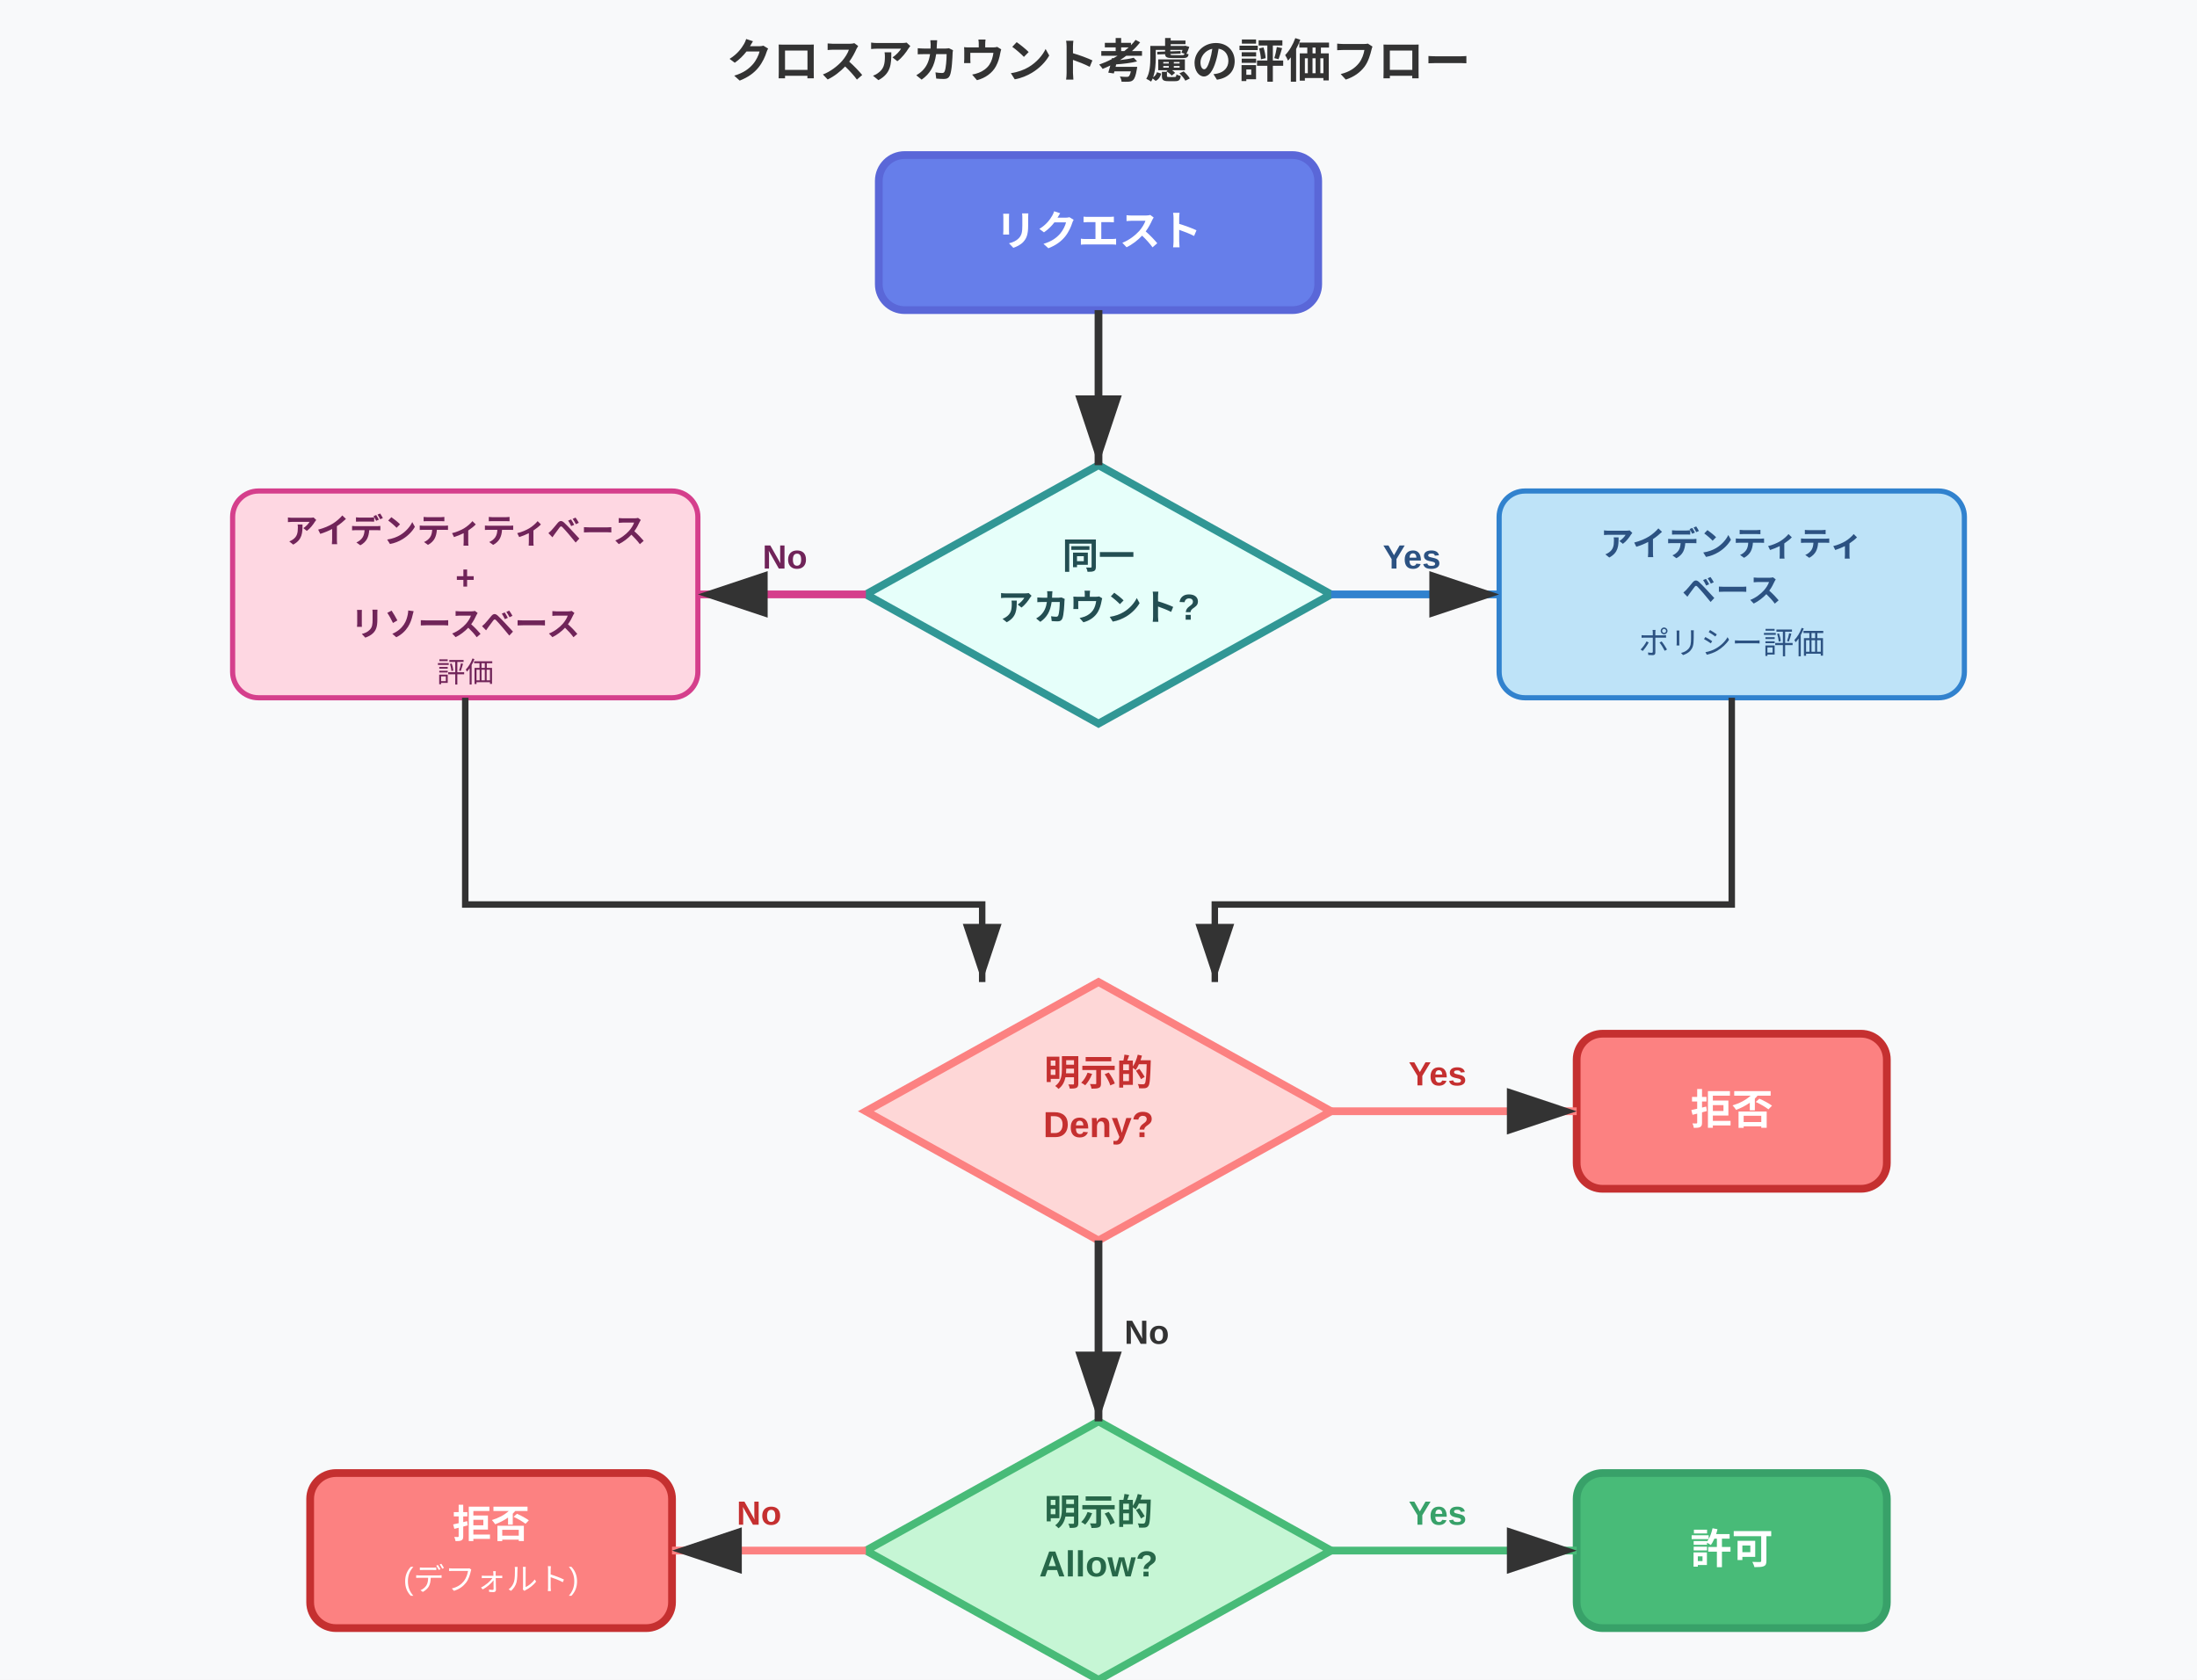
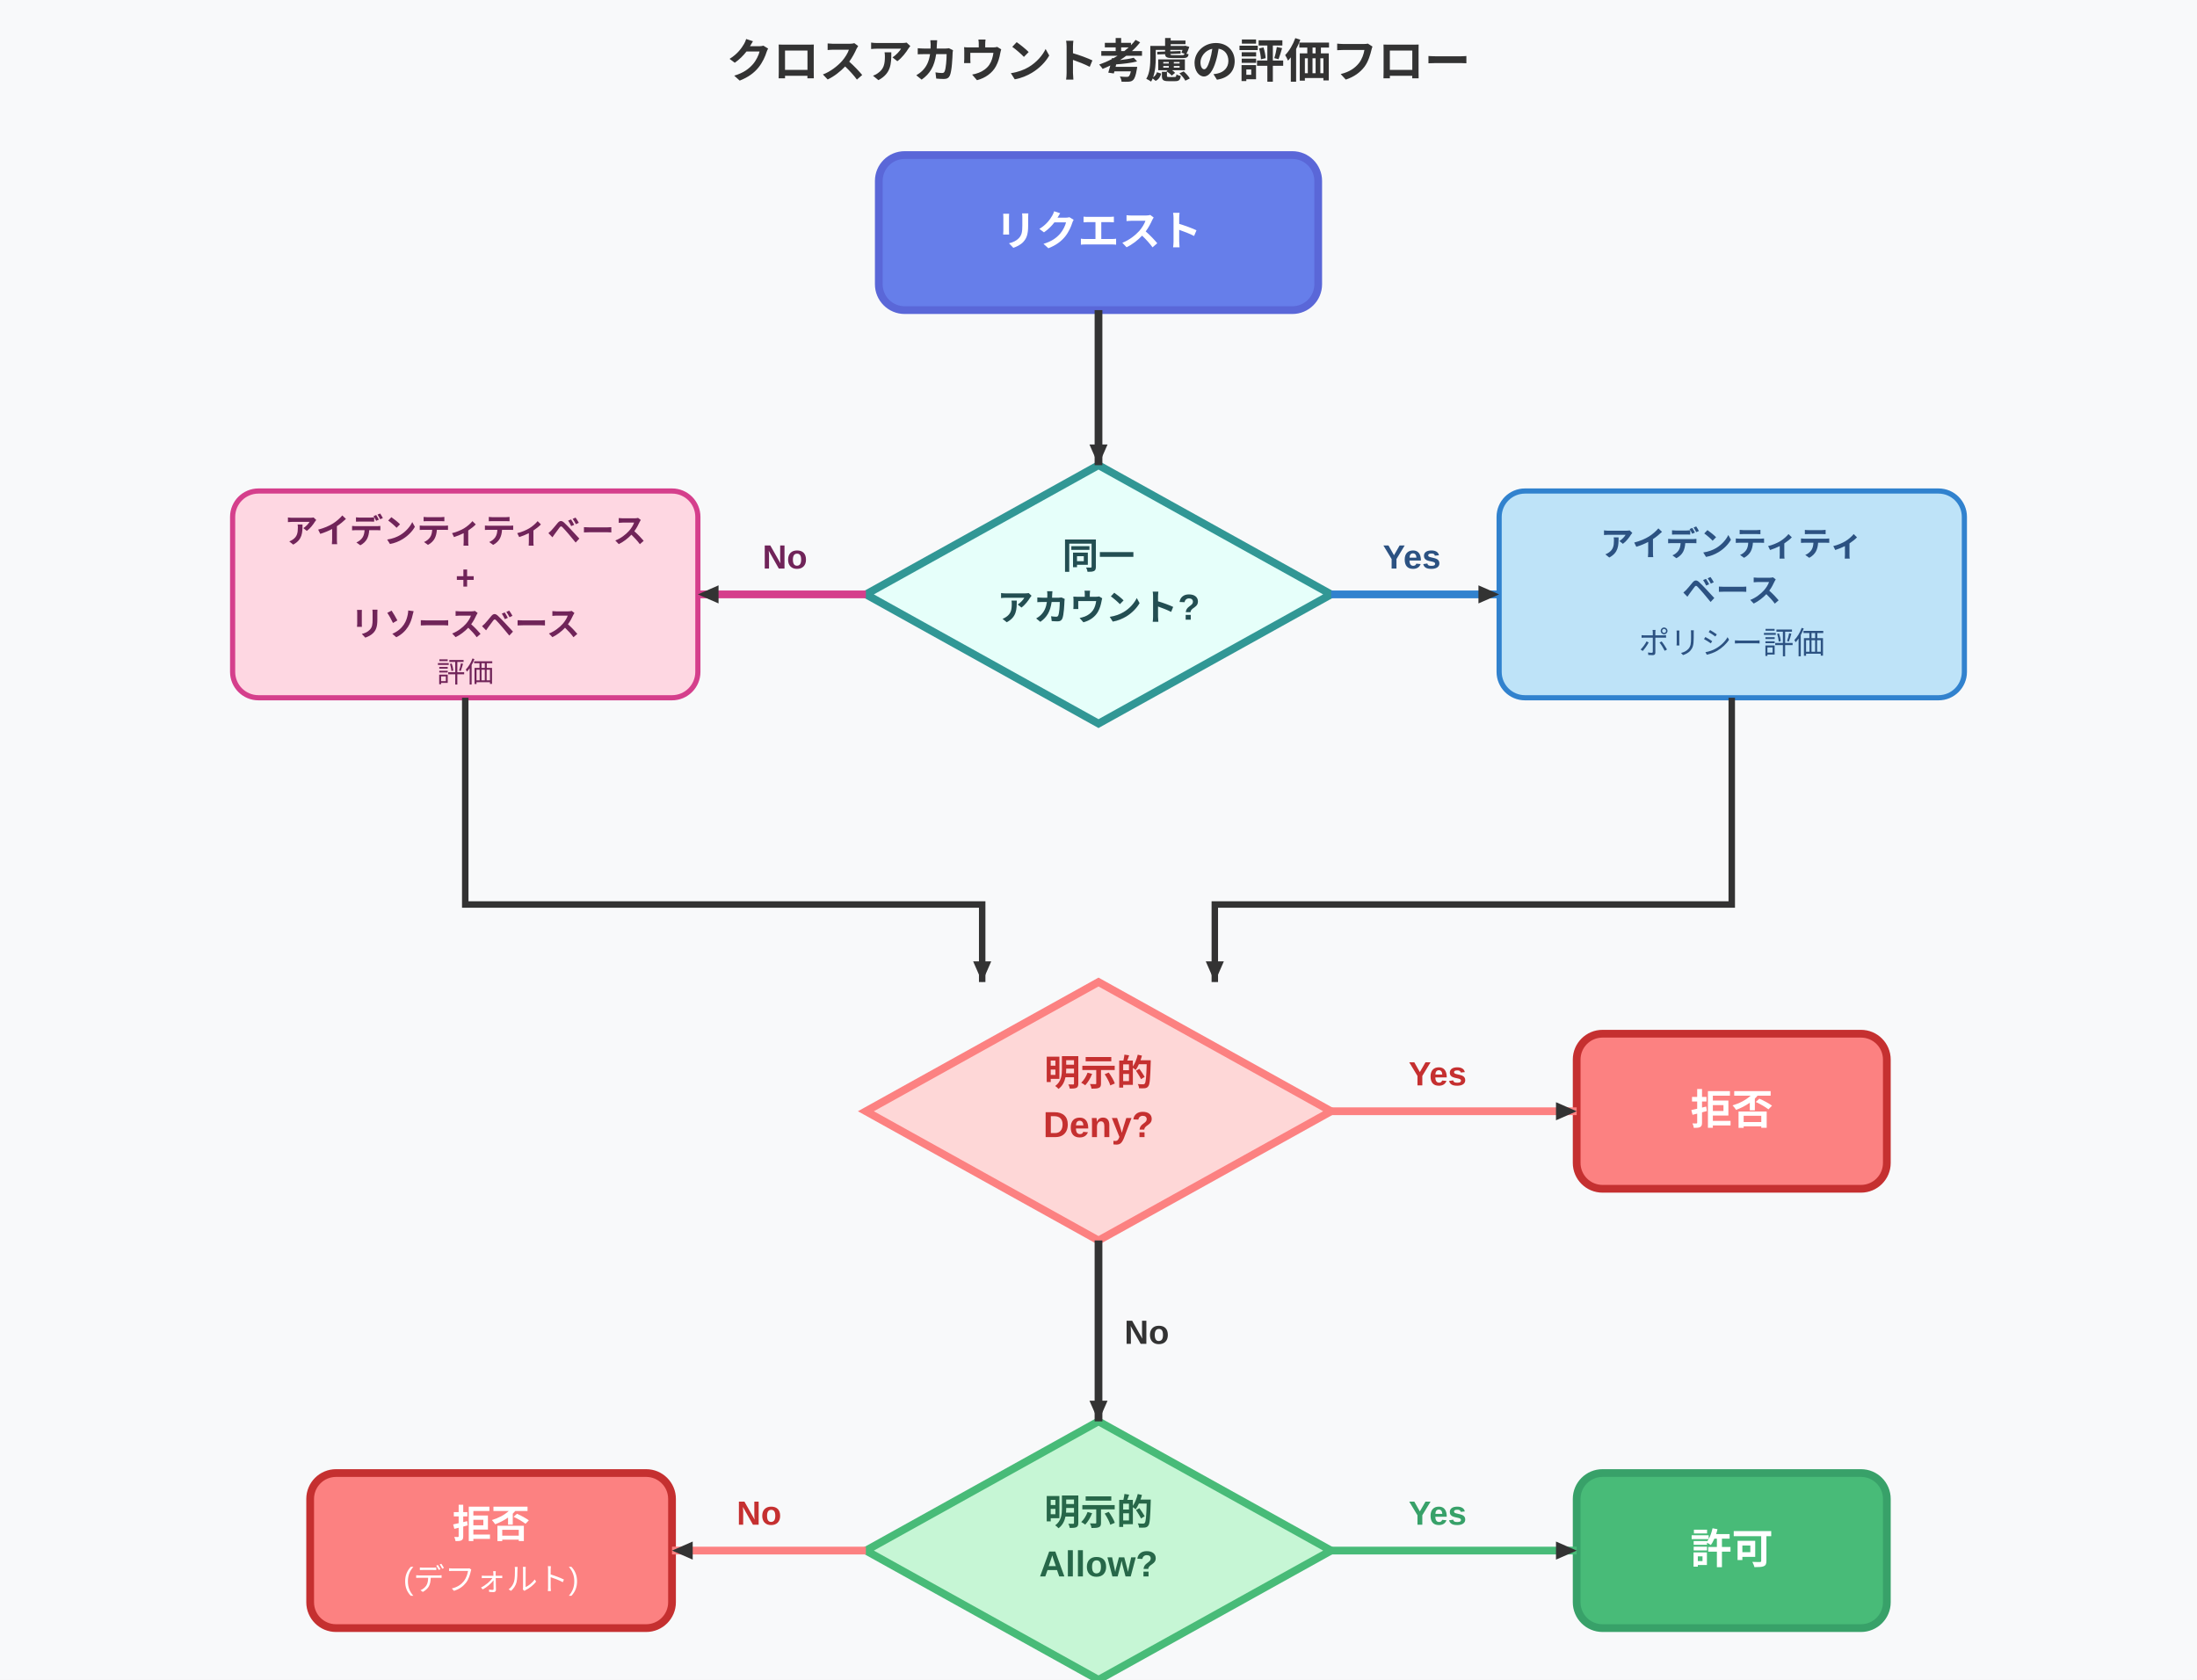
- <svg xmlns="http://www.w3.org/2000/svg" viewBox="0 0 850 650" style="max-height:70vh;max-width:100%;display:block;margin:0 auto;">
+ <svg xmlns="http://www.w3.org/2000/svg" viewBox="0 0 850 650" style="max-height:70vh;max-width:100%;display:block;margin:0 auto;letter-spacing:0">
  <rect width="850" height="650" fill="#f8f9fa" />
  <text x="425" y="30" text-anchor="middle" font-family="Arial" font-size="18" font-weight="bold" fill="#333">クロスアカウント考慮の評価フロー</text>
  <g id="request">
    <rect x="340" y="60" width="170" height="60" rx="10" fill="#667EEA" stroke="#5A67D8" stroke-width="3" />
    <text x="425" y="95" text-anchor="middle" font-family="Arial" font-size="16" font-weight="bold" fill="white">リクエスト</text>
  </g>
  <g id="decision1">
    <path d="M 425 180 L 515 230 L 425 280 L 335 230 Z" fill="#E6FFFA" stroke="#319795" stroke-width="3" />
    <text x="425" y="220" text-anchor="middle" font-family="Arial" font-size="14" font-weight="bold" fill="#234E52">同一</text>
    <text x="425" y="240" text-anchor="middle" font-family="Arial" font-size="14" font-weight="bold" fill="#234E52">アカウント?</text>
  </g>
  <g id="sameAccount">
    <rect x="580" y="190" width="180" height="80" rx="10" fill="#BEE3F8" stroke="#3182CE" stroke-width="2" />
    <text x="670" y="215" text-anchor="middle" font-family="Arial" font-size="13" font-weight="bold" fill="#2C5282">アイデンティティ</text>
    <text x="670" y="233" text-anchor="middle" font-family="Arial" font-size="13" font-weight="bold" fill="#2C5282">ベース</text>
    <text x="670" y="253" text-anchor="middle" font-family="Arial" font-size="12" fill="#2C5282">ポリシー評価</text>
  </g>
  <g id="crossAccount">
    <rect x="90" y="190" width="180" height="80" rx="10" fill="#FED7E2" stroke="#D53F8C" stroke-width="2" />
    <text x="180" y="210" text-anchor="middle" font-family="Arial" font-size="13" font-weight="bold" fill="#702459">アイデンティティベース</text>
    <text x="180" y="228" text-anchor="middle" font-family="Arial" font-size="13" font-weight="bold" fill="#702459">+</text>
    <text x="180" y="246" text-anchor="middle" font-family="Arial" font-size="13" font-weight="bold" fill="#702459">リソースベース</text>
    <text x="180" y="264" text-anchor="middle" font-family="Arial" font-size="11" fill="#702459">評価</text>
  </g>
  <g id="decision2">
    <path d="M 425 380 L 515 430 L 425 480 L 335 430 Z" fill="#FED7D7" stroke="#FC8181" stroke-width="3" />
    <text x="425" y="420" text-anchor="middle" font-family="Arial" font-size="14" font-weight="bold" fill="#C53030">明示的</text>
    <text x="425" y="440" text-anchor="middle" font-family="Arial" font-size="14" font-weight="bold" fill="#C53030">Deny?</text>
  </g>
  <g id="deny1">
    <rect x="610" y="400" width="120" height="60" rx="10" fill="#FC8181" stroke="#C53030" stroke-width="3" />
    <text x="670" y="435" text-anchor="middle" font-family="Arial" font-size="16" font-weight="bold" fill="white">拒否</text>
  </g>
  <g id="decision3">
    <path d="M 425 550 L 515 600 L 425 650 L 335 600 Z" fill="#C6F6D5" stroke="#48BB78" stroke-width="3" />
    <text x="425" y="590" text-anchor="middle" font-family="Arial" font-size="14" font-weight="bold" fill="#276749">明示的</text>
    <text x="425" y="610" text-anchor="middle" font-family="Arial" font-size="14" font-weight="bold" fill="#276749">Allow?</text>
  </g>
  <g id="allow">
    <rect x="610" y="570" width="120" height="60" rx="10" fill="#48BB78" stroke="#38A169" stroke-width="3" />
    <text x="670" y="605" text-anchor="middle" font-family="Arial" font-size="16" font-weight="bold" fill="white">許可</text>
  </g>
  <g id="deny2">
    <rect x="120" y="570" width="140" height="60" rx="10" fill="#FC8181" stroke="#C53030" stroke-width="3" />
    <text x="190" y="595" text-anchor="middle" font-family="Arial" font-size="15" font-weight="bold" fill="white">拒否</text>
    <text x="190" y="615" text-anchor="middle" font-family="Arial" font-size="12" fill="white">(デフォルト)</text>
  </g>
-   <defs>
-     <marker id="arrowFlow" markerWidth="10" markerHeight="10" refX="9" refY="3" orient="auto" markerUnits="strokeWidth">
-       <path d="M0,0 L0,6 L9,3 z" fill="#333" />
-     </marker>
-   </defs>
-   <path d="M 425 120 L 425 180" stroke="#333" stroke-width="3" fill="none" marker-end="url(#arrowFlow)" />
-   <path d="M 515 230 L 580 230" stroke="#3182CE" stroke-width="3" fill="none" marker-end="url(#arrowFlow)" />
+   <path d="M 425 120 L 425 180" stroke="#333" stroke-width="3" fill="none" />
+   <polygon points="425,180 428.5,172 421.5,172" fill="#333" />
+   <path d="M 515 230 L 580 230" stroke="#3182CE" stroke-width="3" fill="none" />
+   <polygon points="580,230 572,226.5 572,233.5" fill="#333" />
  <text x="535" y="220" font-family="Arial" font-size="13" font-weight="bold" fill="#2C5282">Yes</text>
-   <path d="M 335 230 L 270 230" stroke="#D53F8C" stroke-width="3" fill="none" marker-end="url(#arrowFlow)" />
+   <path d="M 335 230 L 270 230" stroke="#D53F8C" stroke-width="3" fill="none" />
+   <polygon points="270,230 278,233.5 278,226.5" fill="#333" />
  <text x="295" y="220" font-family="Arial" font-size="13" font-weight="bold" fill="#702459">No</text>
-   <path d="M 670 270 L 670 350 L 470 350 L 470 380" stroke="#333" stroke-width="2.5" fill="none" marker-end="url(#arrowFlow)" />
-   <path d="M 180 270 L 180 350 L 380 350 L 380 380" stroke="#333" stroke-width="2.5" fill="none" marker-end="url(#arrowFlow)" />
-   <path d="M 515 430 L 610 430" stroke="#FC8181" stroke-width="3" fill="none" marker-end="url(#arrowFlow)" />
+   <path d="M 670 270 L 670 350 L 470 350 L 470 380" stroke="#333" stroke-width="2.5" fill="none" />
+   <polygon points="470,380 473.5,372 466.5,372" fill="#333" />
+   <path d="M 180 270 L 180 350 L 380 350 L 380 380" stroke="#333" stroke-width="2.5" fill="none" />
+   <polygon points="380,380 383.5,372 376.5,372" fill="#333" />
+   <path d="M 515 430 L 610 430" stroke="#FC8181" stroke-width="3" fill="none" />
+   <polygon points="610,430 602,426.5 602,433.5" fill="#333" />
  <text x="545" y="420" font-family="Arial" font-size="13" font-weight="bold" fill="#C53030">Yes</text>
-   <path d="M 425 480 L 425 550" stroke="#333" stroke-width="3" fill="none" marker-end="url(#arrowFlow)" />
+   <path d="M 425 480 L 425 550" stroke="#333" stroke-width="3" fill="none" />
+   <polygon points="425,550 428.5,542 421.5,542" fill="#333" />
  <text x="435" y="520" font-family="Arial" font-size="13" font-weight="bold" fill="#333">No</text>
-   <path d="M 515 600 L 610 600" stroke="#48BB78" stroke-width="3" fill="none" marker-end="url(#arrowFlow)" />
+   <path d="M 515 600 L 610 600" stroke="#48BB78" stroke-width="3" fill="none" />
+   <polygon points="610,600 602,596.5 602,603.5" fill="#333" />
  <text x="545" y="590" font-family="Arial" font-size="13" font-weight="bold" fill="#38A169">Yes</text>
-   <path d="M 335 600 L 260 600" stroke="#FC8181" stroke-width="3" fill="none" marker-end="url(#arrowFlow)" />
+   <path d="M 335 600 L 260 600" stroke="#FC8181" stroke-width="3" fill="none" />
+   <polygon points="260,600 268,603.5 268,596.5" fill="#333" />
  <text x="285" y="590" font-family="Arial" font-size="13" font-weight="bold" fill="#C53030">No</text>
</svg>
